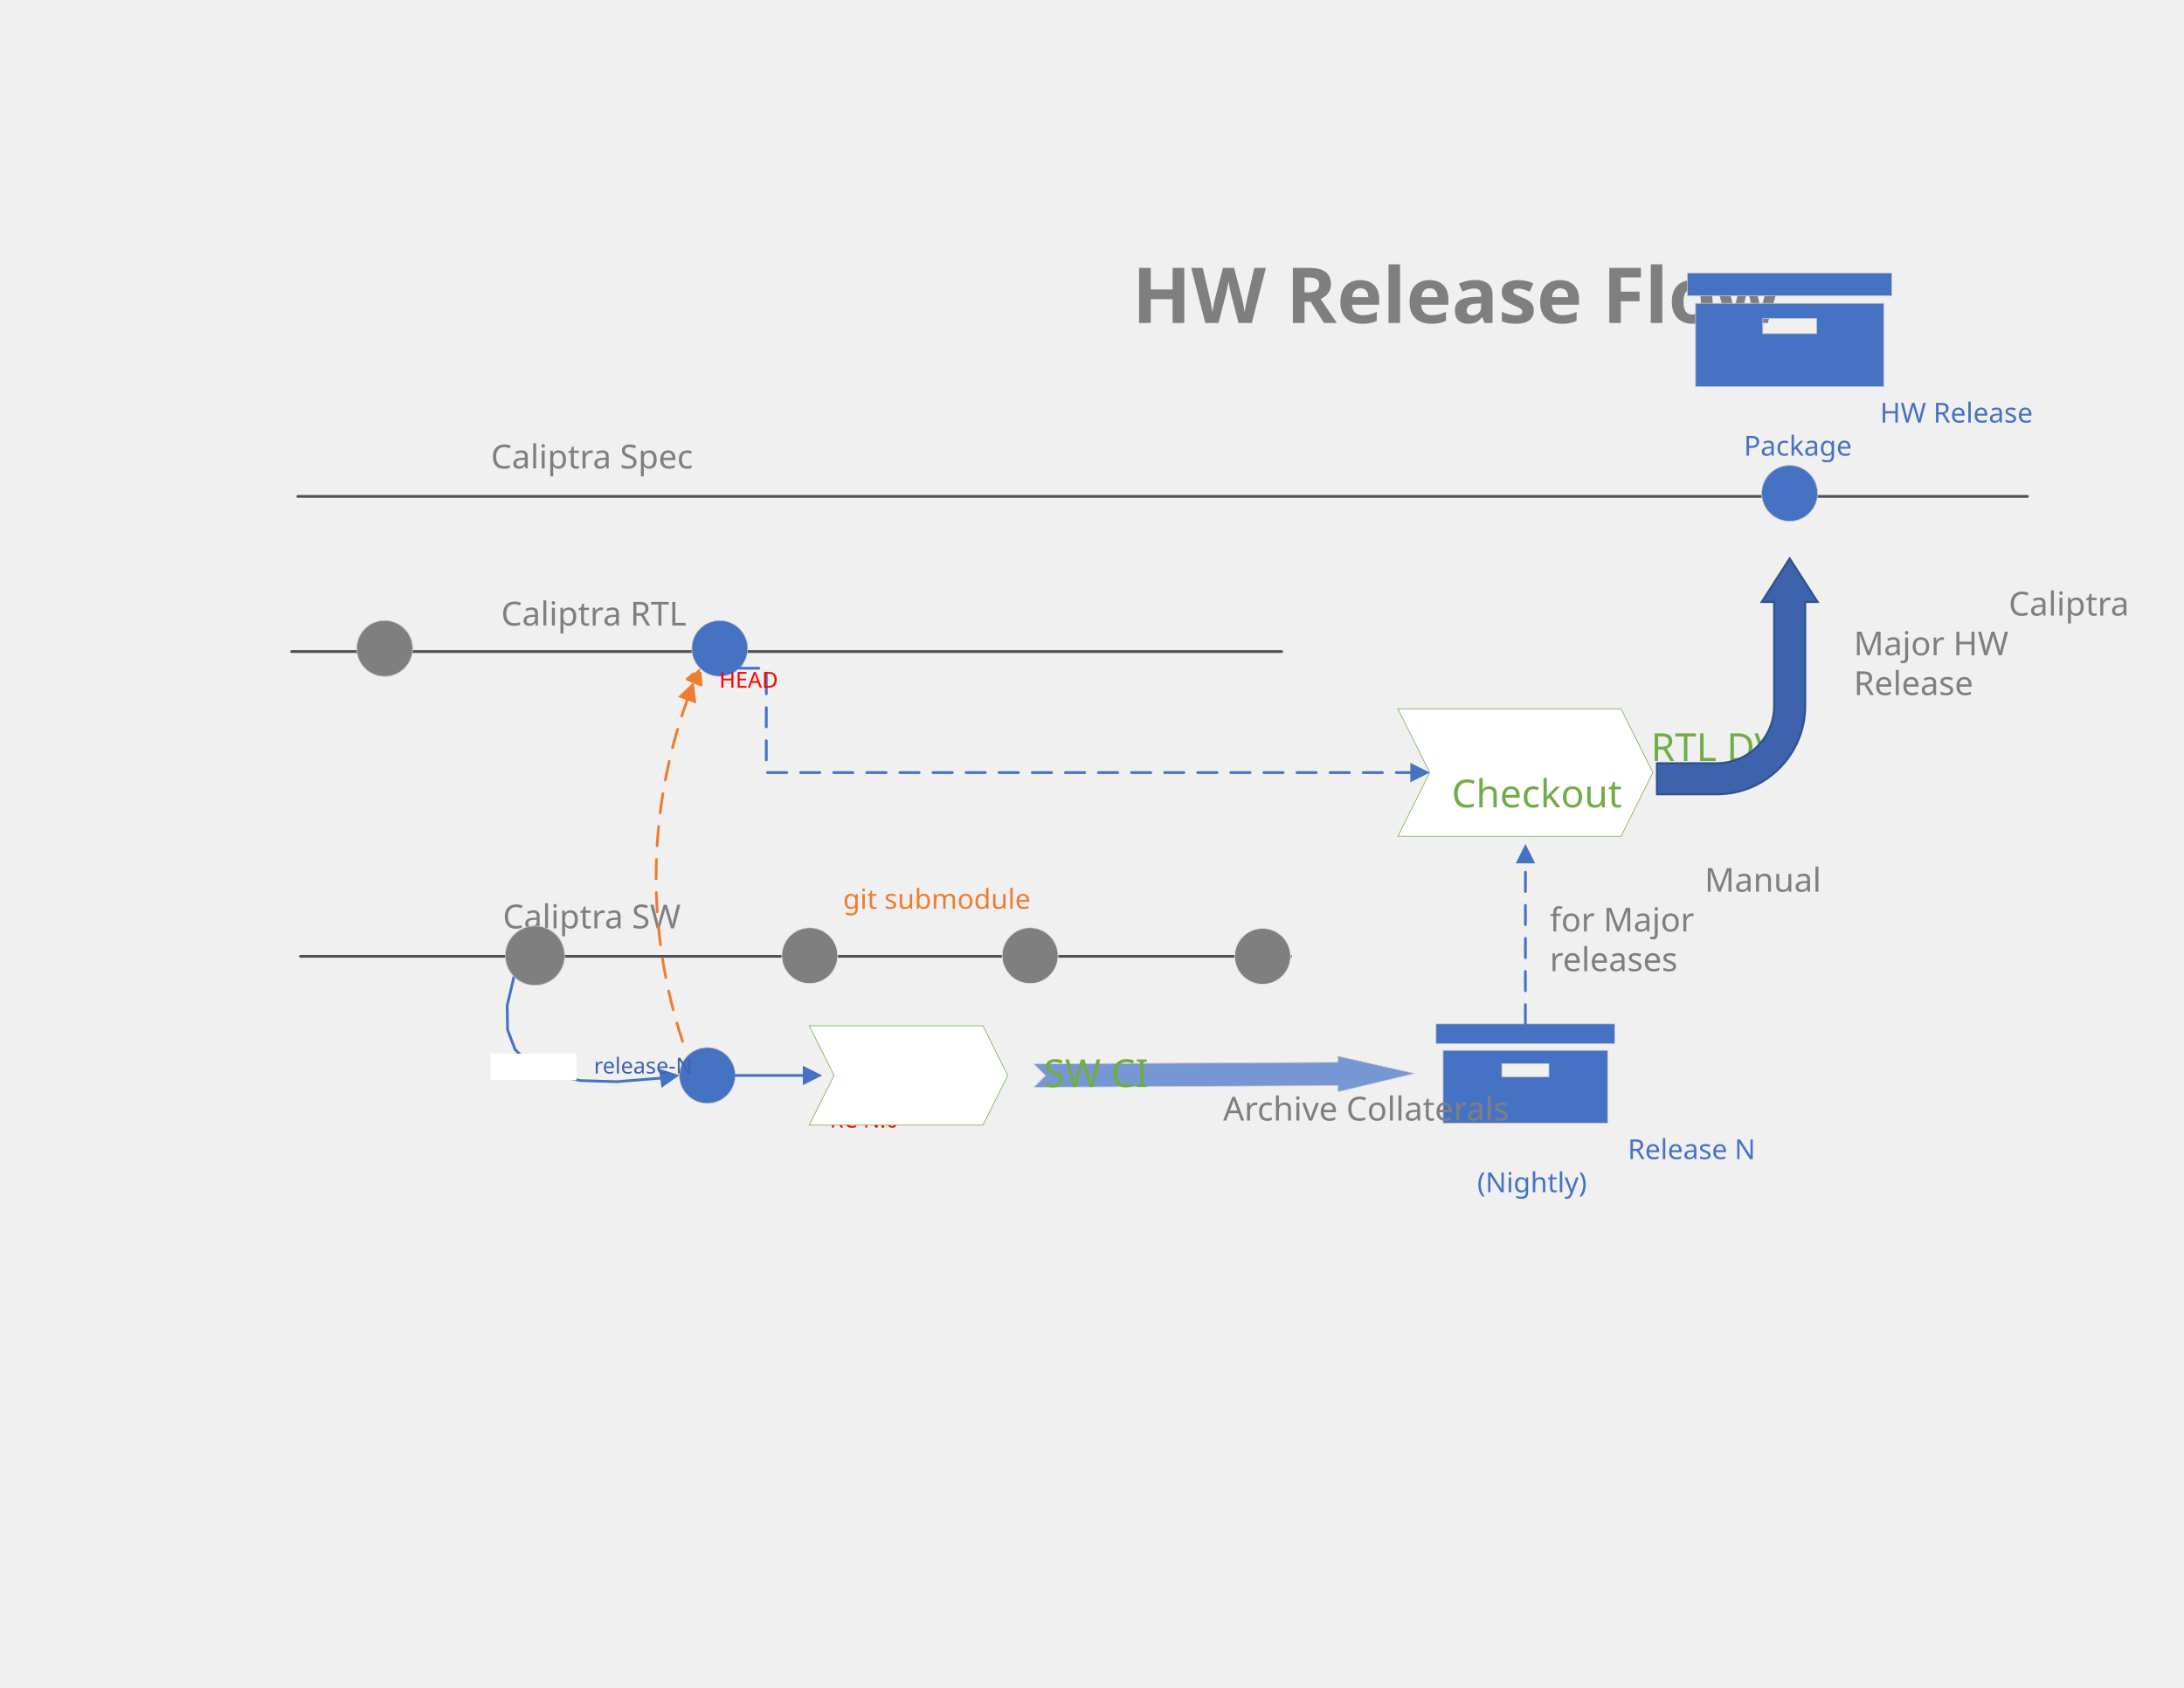
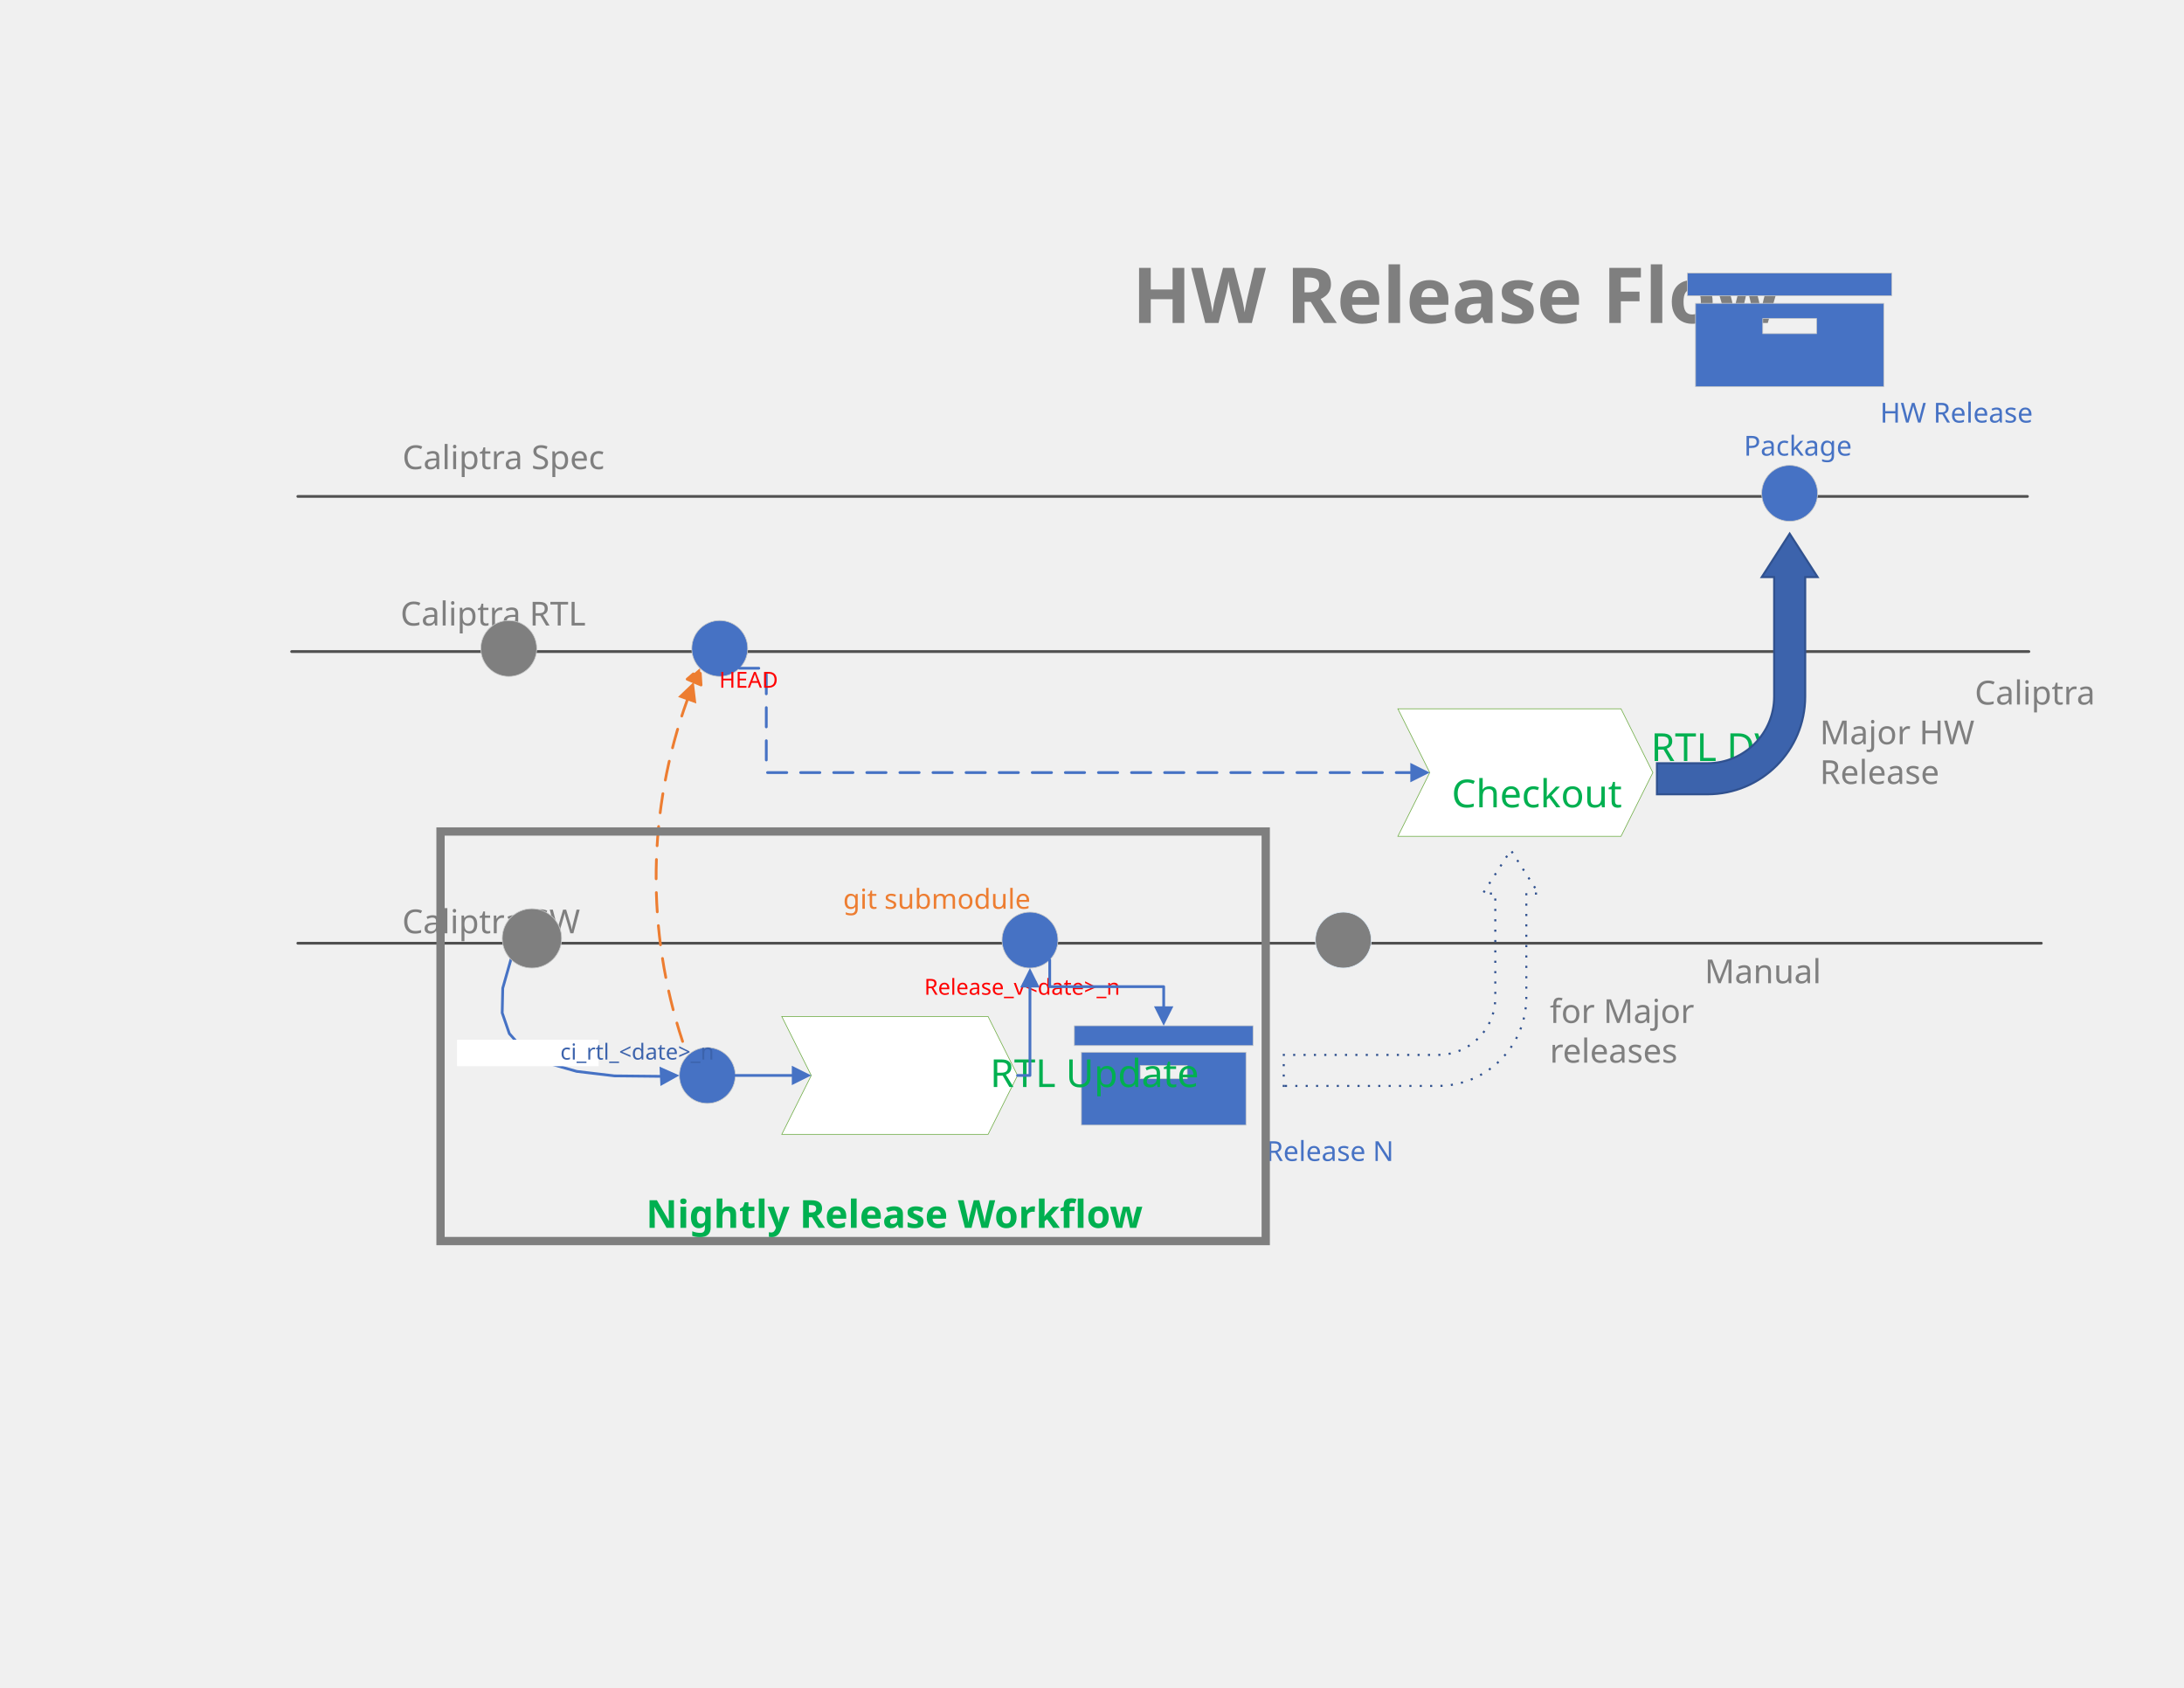
- <svg xmlns="http://www.w3.org/2000/svg" xmlns:ns1="http://schemas.microsoft.com/visio/2003/SVGExtensions/" xmlns:xlink="http://www.w3.org/1999/xlink" width="11in" height="8.5in" viewBox="0 0 792 612" xml:space="preserve" color-interpolation-filters="sRGB" class="st27">
+ <svg xmlns="http://www.w3.org/2000/svg" xmlns:ns1="http://schemas.microsoft.com/visio/2003/SVGExtensions/" xmlns:xlink="http://www.w3.org/1999/xlink" width="11in" height="8.5in" viewBox="0 0 792 612" xml:space="preserve" color-interpolation-filters="sRGB" class="st29">
  <ns1:documentProperties ns1:langID="1033" ns1:viewMarkup="false">
    <ns1:userDefs>
      <ns1:ud ns1:nameU="msvNoAutoConnect" ns1:val="VT0(1):26" />
      <ns1:ud ns1:nameU="msvWarnOnPersonalInfo" ns1:val="VT0(0):5" />
    </ns1:userDefs>
  </ns1:documentProperties>
  <style type="text/css">
	
		.st1 {stroke:#505050;stroke-linecap:round;stroke-linejoin:round;stroke-width:1}
		.st2 {fill:#4672c4;stroke:#c7c8c8;stroke-width:0.25}
		.st3 {fill:none;stroke:none;stroke-width:0.25}
		.st4 {fill:#7f7f7f;font-family:Calibri;font-size:1em}
		.st5 {marker-end:url(#mrkr4-19);stroke:#4672c4;stroke-linecap:round;stroke-linejoin:round;stroke-width:1}
		.st6 {fill:#4672c4;fill-opacity:1;stroke:#4672c4;stroke-opacity:1;stroke-width:0.284}
		.st7 {fill:#ffffff;stroke:none;stroke-linecap:butt;stroke-width:7.2}
		.st8 {fill:#3c63ac;font-family:Calibri;font-size:0.667em}
- 		.st9 {fill:#ff0000;font-family:Calibri;font-size:0.667em}
- 		.st10 {fill:#7f7f7f;stroke:#deebf6;stroke-width:0.25}
- 		.st11 {fill:#ed7d31}
- 		.st12 {marker-end:url(#mrkr4-35);stroke:#ed7d31;stroke-dasharray:7,5;stroke-linecap:round;stroke-linejoin:round;stroke-width:1}
- 		.st13 {stroke:#ed7d31;stroke-dasharray:7,5;stroke-linecap:round;stroke-linejoin:round;stroke-width:1}
- 		.st14 {fill:#ed7d31;fill-opacity:1;stroke:#ed7d31;stroke-opacity:1;stroke-width:0.284}
- 		.st15 {fill:#ed7d31;font-family:Calibri;font-size:0.833em}
- 		.st16 {fill:#7f7f7f;font-family:Calibri;font-size:2.333em;font-weight:bold}
- 		.st17 {fill:#4672c4;stroke:#c7c8c8;stroke-linecap:butt;stroke-width:0.25}
- 		.st18 {fill:#4672c4;font-family:Calibri;font-size:0.833em}
+ 		.st9 {fill:#ed7d31}
+ 		.st10 {marker-end:url(#mrkr4-30);stroke:#ed7d31;stroke-dasharray:7,5;stroke-linecap:round;stroke-linejoin:round;stroke-width:1}
+ 		.st11 {stroke:#ed7d31;stroke-dasharray:7,5;stroke-linecap:round;stroke-linejoin:round;stroke-width:1}
+ 		.st12 {fill:#ed7d31;fill-opacity:1;stroke:#ed7d31;stroke-opacity:1;stroke-width:0.284}
+ 		.st13 {fill:#ed7d31;font-family:Calibri;font-size:0.833em}
+ 		.st14 {fill:#7f7f7f;font-family:Calibri;font-size:2.333em;font-weight:bold}
+ 		.st15 {fill:#4672c4;stroke:#c7c8c8;stroke-linecap:butt;stroke-width:0.25}
+ 		.st16 {fill:#4672c4;font-family:Calibri;font-size:0.833em}
+ 		.st17 {fill:#ffffff;stroke:#70ad47;stroke-width:0.25}
+ 		.st18 {fill:#00b050;font-family:Calibri;font-size:1.167em}
		.st19 {font-size:1em}
- 		.st20 {fill:#7697d3;stroke:#cdcdcd;stroke-width:0.25}
- 		.st21 {fill:#ffffff;stroke:#70ad47;stroke-width:0.25}
- 		.st22 {fill:#70ad47;font-family:Calibri;font-size:1.167em}
- 		.st23 {marker-end:url(#mrkr4-68);stroke:#4672c4;stroke-dasharray:7,5;stroke-linecap:round;stroke-linejoin:round;stroke-width:1}
- 		.st24 {marker-end:url(#mrkr4-68);stroke:#4672c4;stroke-linecap:round;stroke-linejoin:round;stroke-width:1}
- 		.st25 {fill:#3c63ac;stroke:#30518f;stroke-width:0.75}
- 		.st26 {fill:#7f7f7f;stroke:#c7c8c8;stroke-width:0.25}
- 		.st27 {fill:none;fill-rule:evenodd;font-size:12px;overflow:visible;stroke-linecap:square;stroke-miterlimit:3}
+ 		.st20 {marker-end:url(#mrkr4-57);stroke:#4672c4;stroke-dasharray:7,5;stroke-linecap:round;stroke-linejoin:round;stroke-width:1}
+ 		.st21 {marker-end:url(#mrkr4-57);stroke:#4672c4;stroke-linecap:round;stroke-linejoin:round;stroke-width:1}
+ 		.st22 {fill:#3c63ac;stroke:#30518f;stroke-width:0.75}
+ 		.st23 {fill:#7f7f7f;stroke:#c7c8c8;stroke-width:0.25}
+ 		.st24 {fill:#7f7f7f;stroke:#deebf6;stroke-width:0.25}
+ 		.st25 {fill:#ff0000;font-family:Calibri;font-size:0.667em}
+ 		.st26 {fill:none;stroke:#7f7f7f;stroke-width:3}
+ 		.st27 {fill:#00b050;font-family:Calibri;font-size:1.167em;font-weight:bold}
+ 		.st28 {fill:none;stroke:#30518f;stroke-dasharray:0.01,3.75;stroke-width:0.75}
+ 		.st29 {fill:none;fill-rule:evenodd;font-size:12px;overflow:visible;stroke-linecap:square;stroke-miterlimit:3}
	
	</style>
  <defs id="Markers">
    <g id="lend4">
      <path d="M 2 1 L 0 0 L 2 -1 L 2 1 " style="stroke:none" />
    </g>
    <marker id="mrkr4-19" class="st6" ns1:arrowType="4" ns1:arrowSize="2" ns1:setback="6.68" refX="-6.68" orient="auto" markerUnits="strokeWidth" overflow="visible">
      <use xlink:href="#lend4" transform="scale(-3.52,-3.52) " />
    </marker>
-     <marker id="mrkr4-35" class="st14" ns1:arrowType="4" ns1:arrowSize="2" ns1:setback="6.68" refX="-6.68" orient="auto" markerUnits="strokeWidth" overflow="visible">
+     <marker id="mrkr4-30" class="st12" ns1:arrowType="4" ns1:arrowSize="2" ns1:setback="6.68" refX="-6.68" orient="auto" markerUnits="strokeWidth" overflow="visible">
      <use xlink:href="#lend4" transform="scale(-3.52,-3.52) " />
    </marker>
-     <marker id="mrkr4-68" class="st6" ns1:arrowType="4" ns1:arrowSize="2" ns1:setback="7.04" refX="-7.04" orient="auto" markerUnits="strokeWidth" overflow="visible">
+     <marker id="mrkr4-57" class="st6" ns1:arrowType="4" ns1:arrowSize="2" ns1:setback="7.04" refX="-7.04" orient="auto" markerUnits="strokeWidth" overflow="visible">
      <use xlink:href="#lend4" transform="scale(-3.52,-3.52) " />
    </marker>
  </defs>
  <g ns1:mID="0" ns1:index="1" ns1:groupContext="foregroundPage">
    <ns1:userDefs>
      <ns1:ud ns1:nameU="msvThemeOrder" ns1:val="VT0(0):26" />
    </ns1:userDefs>
    <ns1:pageProperties ns1:drawingScale="1" ns1:pageScale="1" ns1:drawingUnits="19" ns1:shadowOffsetX="9" ns1:shadowOffsetY="-9" />
    <ns1:layer ns1:name="Azure" ns1:index="0" />
    <ns1:layer ns1:name="Connector" ns1:index="1" />
    <ns1:layer ns1:name="Flowchart" ns1:index="2" />
    <g id="shape2-1" ns1:mID="2" ns1:groupContext="shape" ns1:layerMember="0" transform="translate(105.75,-375.75)">
-       <path d="M0 612 L359.04 612" class="st1" />
+       <path d="M0 612 L630 612" class="st1" />
    </g>
    <g id="shape3-4" ns1:mID="3" ns1:groupContext="shape" transform="translate(250.866,-366.739)">
      <ns1:userDefs>
        <ns1:ud ns1:nameU="visVersion" ns1:val="VT0(15):26" />
      </ns1:userDefs>
      <path d="M0 601.87 A10.134 10.134 0 0 1 20.27 601.87 A10.134 10.134 0 1 1 0 601.87 Z" class="st2" />
    </g>
-     <g id="shape13-6" ns1:mID="13" ns1:groupContext="shape" transform="translate(117.511,-381.6)">
+     <g id="shape13-6" ns1:mID="13" ns1:groupContext="shape" transform="translate(81,-381.6)">
      <ns1:textBlock ns1:margins="rect(4,4,4,4)" />
      <ns1:textRect cx="37.062" cy="604.8" width="74.13" height="14.4" />
      <rect x="0" y="597.6" width="74.124" height="14.4" class="st3" />
      <text x="8.05" y="608.4" class="st4" ns1:langID="1033">
        <ns1:paragraph ns1:horizAlign="1" />
        <ns1:tabList />Caliptra RTL</text>
    </g>
-     <g id="shape15-9" ns1:mID="15" ns1:groupContext="shape" ns1:layerMember="0" transform="translate(108.964,-265.248)">
-       <path d="M0 612 L359.04 612" class="st1" />
+     <g id="shape15-9" ns1:mID="15" ns1:groupContext="shape" ns1:layerMember="0" transform="translate(108,-270)">
+       <path d="M0 612 L632.26 612" class="st1" />
    </g>
    <g id="shape16-12" ns1:mID="16" ns1:groupContext="shape" transform="translate(246.366,-211.921)">
      <ns1:userDefs>
        <ns1:ud ns1:nameU="visVersion" ns1:val="VT0(15):26" />
      </ns1:userDefs>
      <path d="M0 601.87 A10.134 10.134 0 0 1 20.27 601.87 A10.134 10.134 0 1 1 0 601.87 Z" class="st2" />
    </g>
-     <g id="shape17-14" ns1:mID="17" ns1:groupContext="shape" ns1:layerMember="1" transform="translate(500.323,-171.243) rotate(30.8613)">
+     <g id="shape17-14" ns1:mID="17" ns1:groupContext="shape" ns1:layerMember="1" transform="translate(532.582,-156.065) rotate(34.5742)">
      <ns1:userDefs>
        <ns1:ud ns1:nameU="AntiScale" ns1:val="VT0(1):26" />
        <ns1:ud ns1:nameU="visVersion" ns1:val="VT0(15):26" />
      </ns1:userDefs>
      <ns1:textBlock ns1:margins="rect(4,4,4,4)" />
-       <ns1:textRect cx="22.891" cy="636.477" width="40.96" height="17.604" transform="rotate(-30.8613)" />
-       <path d="M0 612 L3.27 622.27 L7.9 629.76 L13.9 634.48 L21.26 636.42 L29.99 635.59 L40.09 631.97 L51.56 625.58 L64.39        616.42 L64.67 616.19" class="st5" />
-       <rect ns1:rectContext="textBkgnd" x="-322.408" y="553.301" width="31.14" height="9.6" transform="rotate(-30.8613)" class="st7" />
-       <text x="-322.41" y="560.5" transform="rotate(-30.8613)" class="st8" ns1:langID="1033">
-         <ns1:paragraph ns1:horizAlign="1" />
-         <ns1:tabList />release-N</text>
-     </g>
-     <g id="shape18-22" ns1:mID="18" ns1:groupContext="shape" transform="translate(257.717,-200.506)">
-       <ns1:textBlock ns1:margins="rect(4,4,4,4)" />
-       <ns1:textRect cx="16.56" cy="606.96" width="33.13" height="10.08" />
-       <rect x="0" y="601.92" width="33.12" height="10.08" class="st3" />
-       <text x="5.73" y="609.36" class="st9" ns1:langID="1033">
-         <ns1:paragraph ns1:horizAlign="1" />
-         <ns1:tabList />RC N.0</text>
-     </g>
-     <g id="shape19-25" ns1:mID="19" ns1:groupContext="shape" transform="translate(283.5,-255.366)">
-       <ns1:userDefs>
-         <ns1:ud ns1:nameU="visVersion" ns1:val="VT0(15):26" />
-       </ns1:userDefs>
-       <path d="M0 601.87 A10.134 10.134 0 0 1 20.27 601.87 A10.134 10.134 0 1 1 0 601.87 Z" class="st10" />
-     </g>
-     <g id="shape22-27" ns1:mID="22" ns1:groupContext="shape" transform="translate(117.511,-271.786)">
+       <ns1:textRect cx="24.302" cy="636.477" width="61.16" height="17.604" transform="rotate(-34.5742)" />
+       <path d="M0 612 L3.48 622.29 L8.41 629.79 L14.8 634.5 L22.64 636.43 L31.94 635.56 L42.69 631.92 L54.9 625.48 L68.57 616.26        L68.86 616.04" class="st5" />
+       <rect ns1:rectContext="textBkgnd" x="-366.844" y="533.061" width="51.343" height="9.6" transform="rotate(-34.5742)" class="st7" />
+       <text x="-366.84" y="540.26" transform="rotate(-34.5742)" class="st8" ns1:langID="1033">
+         <ns1:paragraph ns1:horizAlign="1" />
+         <ns1:tabList />ci_rtl_&lt;date&gt;_n</text>
+     </g>
+     <g id="shape22-22" ns1:mID="22" ns1:groupContext="shape" transform="translate(81.0162,-270)">
      <ns1:textBlock ns1:margins="rect(4,4,4,4)" />
      <ns1:textRect cx="37.062" cy="604.8" width="74.13" height="14.4" />
      <rect x="0" y="597.6" width="74.124" height="14.4" class="st3" />
      <text x="8.66" y="608.4" class="st4" ns1:langID="1033">
        <ns1:paragraph ns1:horizAlign="1" />
        <ns1:tabList />Caliptra SW</text>
    </g>
-     <g id="shape29-30" ns1:mID="29" ns1:groupContext="shape" ns1:layerMember="1" transform="translate(-362.353,363.184) rotate(-88.1653)">
+     <g id="shape29-25" ns1:mID="29" ns1:groupContext="shape" ns1:layerMember="1" transform="translate(-362.353,363.184) rotate(-88.1653)">
      <ns1:userDefs>
        <ns1:ud ns1:nameU="Scale" ns1:val="VT0(1):26" />
        <ns1:ud ns1:nameU="AntiScale" ns1:val="VT0(1):26" />
        <ns1:ud ns1:nameU="visVersion" ns1:val="VT0(17):26" />
      </ns1:userDefs>
-       <path d="M135.46 610.04 L134.48 612.59 L140.56 612 L136.44 607.49 L135.46 610.04 Z" class="st11" />
-       <path d="M5.1 610.04 A188.933 188.933 0 0 1 128.81 607.74 L129.15 607.85" class="st12" />
-       <path d="M135.46 610.04 L134.48 612.59 L140.56 612 L136.44 607.49 L135.46 610.04" class="st13" />
-     </g>
-     <g id="shape30-37" ns1:mID="30" ns1:groupContext="shape" transform="translate(232.852,-273.96)">
+       <path d="M135.46 610.04 L134.48 612.59 L140.56 612 L136.44 607.49 L135.46 610.04 Z" class="st9" />
+       <path d="M5.1 610.04 A188.933 188.933 0 0 1 128.81 607.74 L129.15 607.85" class="st10" />
+       <path d="M135.46 610.04 L134.48 612.59 L140.56 612 L136.44 607.49 L135.46 610.04" class="st11" />
+     </g>
+     <g id="shape30-32" ns1:mID="30" ns1:groupContext="shape" transform="translate(232.852,-273.96)">
      <ns1:textBlock ns1:margins="rect(4,4,4,4)" />
      <ns1:textRect cx="55.148" cy="600.48" width="110.3" height="23.04" />
      <rect x="0" y="588.96" width="110.297" height="23.04" class="st3" />
-       <text x="26.11" y="603.48" class="st15" ns1:langID="1033">
+       <text x="26.11" y="603.48" class="st13" ns1:langID="1033">
        <ns1:paragraph ns1:horizAlign="1" />
        <ns1:tabList />git submodule</text>
    </g>
-     <g id="shape99-40" ns1:mID="99" ns1:groupContext="shape" transform="translate(216,-484.56)">
+     <g id="shape99-35" ns1:mID="99" ns1:groupContext="shape" transform="translate(216,-484.56)">
      <ns1:textBlock ns1:margins="rect(4,4,4,4)" />
      <ns1:textRect cx="164.16" cy="593.28" width="328.32" height="37.44" />
      <rect x="0" y="574.56" width="328.32" height="37.44" class="st3" />
-       <text x="63.53" y="601.68" class="st16" ns1:langID="1033">
+       <text x="63.53" y="601.68" class="st14" ns1:langID="1033">
        <ns1:paragraph ns1:horizAlign="1" />
        <ns1:tabList />HW Release Flow</text>
    </g>
-     <g id="group139-43" transform="translate(520.759,-204.716)" ns1:mID="139" ns1:groupContext="group">
+     <g id="group139-38" transform="translate(389.601,-204.038)" ns1:mID="139" ns1:groupContext="group">
      <ns1:userDefs>
        <ns1:ud ns1:nameU="Monoline" ns1:prompt="" ns1:val="VT0(0):5" />
      </ns1:userDefs>
-       <g id="shape140-44" ns1:mID="140" ns1:groupContext="shape">
+       <g id="shape140-39" ns1:mID="140" ns1:groupContext="shape">
        <ns1:userDefs>
          <ns1:ud ns1:nameU="msvDisableCustomConnectionPoints" ns1:prompt="" ns1:val="VT0(1):5" />
        </ns1:userDefs>
-         <path d="M40.93 595.18 L23.87 595.18 L23.87 590.38 L40.93 590.38 L40.93 595.18 ZM2.56 585.57 L2.56 612 L62.24 612         L62.24 585.57 L2.56 585.57 ZM0 583.17 L64.8 583.17 L64.8 575.97 L0 575.97 L0 583.17 Z" class="st17" />
-       </g>
-       <g id="shape141-46" ns1:mID="141" ns1:groupContext="shape" transform="translate(0.00426319,-0.00300287)">
+         <path d="M40.93 595.18 L23.87 595.18 L23.87 590.38 L40.93 590.38 L40.93 595.18 ZM2.56 585.57 L2.56 612 L62.24 612         L62.24 585.57 L2.56 585.57 ZM0 583.17 L64.8 583.17 L64.8 575.97 L0 575.97 L0 583.17 Z" class="st15" />
+       </g>
+       <g id="shape141-41" ns1:mID="141" ns1:groupContext="shape" transform="translate(0.00426319,-0.00300287)">
        <ns1:userDefs>
          <ns1:ud ns1:nameU="msvDisableCustomConnectionPoints" ns1:prompt="" ns1:val="VT0(1):5" />
        </ns1:userDefs>
      </g>
-       <g id="shape139-48" ns1:mID="139" ns1:groupContext="groupContent">
+       <g id="shape139-43" ns1:mID="139" ns1:groupContext="groupContent">
        <ns1:textBlock ns1:margins="rect(4,4,4,4)" />
-         <ns1:textRect cx="32.4" cy="628.002" width="72" height="32.004" />
-         <text x="12.37" y="625" class="st18" ns1:langID="1033">
+         <ns1:textRect cx="32.4" cy="622.002" width="72" height="20.004" />
+         <text x="12.37" y="625" class="st16" ns1:langID="1033">
          <ns1:paragraph ns1:horizAlign="1" />
-           <ns1:tabList />Release N<ns1:newlineChar />
-           <tspan x="14.93" dy="1.2em" class="st19">(Nightly)</tspan>
-         </text>
-       </g>
-     </g>
-     <g id="shape143-51" ns1:mID="143" ns1:groupContext="shape" transform="translate(509.677,-222.741) rotate(-0.311106) scale(-1,1)">
-       <ns1:userDefs>
-         <ns1:ud ns1:nameU="visVersion" ns1:val="VT0(17):26" />
-         <ns1:ud ns1:nameU="ArrowType" ns1:prompt="" ns1:val="VT0(2):26" />
-       </ns1:userDefs>
-       <path d="M0 612 L27.83 605.52 L27.83 607.77 L138.12 607.77 L133.89 612 L138.12 616.23 L27.83 616.23 L27.83 618.48 L0        612 Z" class="st20" />
-     </g>
-     <g id="shape152-53" ns1:mID="152" ns1:groupContext="shape" transform="translate(383.389,-204.055)">
-       <ns1:textBlock ns1:margins="rect(4,4,4,4)" />
-       <ns1:textRect cx="75.611" cy="606.75" width="151.23" height="10.5" />
-       <rect x="0" y="601.5" width="151.222" height="10.5" class="st3" />
-       <text x="4" y="610.35" class="st4" ns1:langID="1033">
-         <ns1:paragraph />
-         <ns1:tabList />Archive Collaterals</text>
-     </g>
-     <g id="shape221-56" ns1:mID="221" ns1:groupContext="shape" ns1:layerMember="2" transform="translate(506.921,-308.751)">
+           <ns1:tabList />Release N</text>
+       </g>
+     </g>
+     <g id="shape221-45" ns1:mID="221" ns1:groupContext="shape" ns1:layerMember="2" transform="translate(506.921,-308.751)">
      <ns1:userDefs>
        <ns1:ud ns1:nameU="visVersion" ns1:prompt="" ns1:val="VT0(15):26" />
      </ns1:userDefs>
      <ns1:textBlock ns1:margins="rect(2,2,2,2)" />
      <ns1:textRect cx="46.237" cy="588.881" width="92.48" height="46.237" />
-       <path d="M0 612 L80.92 612 L92.47 588.88 L80.92 565.76 L0 565.76 L11.56 588.88 L0 612 Z" class="st21" />
-       <text x="26.22" y="584.68" class="st22" ns1:langID="1033">
+       <path d="M0 612 L80.92 612 L92.47 588.88 L80.92 565.76 L0 565.76 L11.56 588.88 L0 612 Z" class="st17" />
+       <text x="26.22" y="584.68" class="st18" ns1:langID="1033">
        <ns1:paragraph ns1:horizAlign="1" />
        <ns1:tabList />RTL DV <tspan x="19.49" dy="1.2em" class="st19">Checkout</tspan>
      </text>
    </g>
-     <g id="shape226-60" ns1:mID="226" ns1:groupContext="shape" ns1:layerMember="2" transform="translate(293.472,-204.055)">
+     <g id="shape226-49" ns1:mID="226" ns1:groupContext="shape" ns1:layerMember="2" transform="translate(283.5,-200.68)">
      <ns1:userDefs>
        <ns1:ud ns1:nameU="visVersion" ns1:prompt="" ns1:val="VT0(15):26" />
      </ns1:userDefs>
      <ns1:textBlock ns1:margins="rect(2,2,2,2)" />
-       <ns1:textRect cx="36" cy="594" width="72" height="36" />
-       <path d="M0 612 L63 612 L72 594 L63 576 L0 576 L9 594 L0 612 Z" class="st21" />
-       <text x="19.48" y="598.2" class="st22" ns1:langID="1033">
-         <ns1:paragraph ns1:horizAlign="1" />
-         <ns1:tabList />SW CI</text>
-     </g>
-     <g id="shape249-63" ns1:mID="249" ns1:groupContext="shape" ns1:layerMember="1" transform="translate(268.167,-369.706)">
-       <path d="M0 612 L9.72 612 L9.72 649.84 L243.27 649.84" class="st23" />
-     </g>
-     <g id="shape252-69" ns1:mID="252" ns1:groupContext="shape" transform="translate(668.25,-372.75)">
+       <ns1:textRect cx="42.75" cy="590.625" width="85.5" height="42.75" />
+       <path d="M0 612 L74.81 612 L85.5 590.63 L74.81 569.25 L0 569.25 L10.69 590.63 L0 612 Z" class="st17" />
+       <text x="9.99" y="594.83" class="st18" ns1:langID="1033">
+         <ns1:paragraph ns1:horizAlign="1" />
+         <ns1:tabList />RTL Update</text>
+     </g>
+     <g id="shape249-52" ns1:mID="249" ns1:groupContext="shape" ns1:layerMember="1" transform="translate(268.167,-369.706)">
+       <path d="M0 612 L9.72 612 L9.72 649.84 L243.27 649.84" class="st20" />
+     </g>
+     <g id="shape252-58" ns1:mID="252" ns1:groupContext="shape" transform="translate(655.938,-340.5)">
      <ns1:textBlock ns1:margins="rect(4,4,4,4)" />
      <ns1:textRect cx="37.062" cy="606.75" width="74.13" height="10.5" />
      <rect x="0" y="601.5" width="74.124" height="10.5" class="st3" />
      <text x="4" y="595.95" class="st4" ns1:langID="1033">
        <ns1:paragraph />
        <ns1:tabList />Caliptra <tspan x="4" dy="1.2em" class="st19">Major HW </tspan>
        <tspan x="4" dy="1.2em" class="st19">Release</tspan>
      </text>
    </g>
-     <g id="shape280-74" ns1:mID="280" ns1:groupContext="shape" ns1:layerMember="1" transform="translate(266.634,-231.055)">
-       <path d="M0 621 L24.5 621" class="st24" />
-     </g>
-     <g id="shape283-79" ns1:mID="283" ns1:groupContext="shape" ns1:layerMember="0" transform="translate(108,-432)">
+     <g id="shape280-63" ns1:mID="280" ns1:groupContext="shape" ns1:layerMember="1" transform="translate(266.634,-213.055)">
+       <path d="M0 603 L20.51 603" class="st21" />
+     </g>
+     <g id="shape283-68" ns1:mID="283" ns1:groupContext="shape" ns1:layerMember="0" transform="translate(108,-432)">
      <path d="M0 612 L627.23 612" class="st1" />
    </g>
-     <g id="shape284-82" ns1:mID="284" ns1:groupContext="shape" transform="translate(116.547,-438.55)">
+     <g id="shape284-71" ns1:mID="284" ns1:groupContext="shape" transform="translate(84.438,-438.3)">
      <ns1:textBlock ns1:margins="rect(4,4,4,4)" />
      <ns1:textRect cx="37.062" cy="604.8" width="74.13" height="14.4" />
      <rect x="0" y="597.6" width="74.124" height="14.4" class="st3" />
      <text x="5.32" y="608.4" class="st4" ns1:langID="1033">
        <ns1:paragraph ns1:horizAlign="1" />
        <ns1:tabList />Caliptra Spec</text>
    </g>
-     <g id="shape285-85" ns1:mID="285" ns1:groupContext="shape" transform="translate(1212.88,288) rotate(90) scale(-1,1)">
+     <g id="shape285-74" ns1:mID="285" ns1:groupContext="shape" transform="translate(1212.88,288) rotate(90) scale(-1,1)">
      <ns1:userDefs>
        <ns1:ud ns1:nameU="visVersion" ns1:prompt="" ns1:val="VT0(15):26" />
      </ns1:userDefs>
-       <path d="M0 612 L11.25 612 L11.25 590.31 A20.806 20.806 0 0 1 32.06 569.5 L69.75 569.5 L69.75 574 L85.5 563.88 L69.75        553.75 L69.75 558.25 L32.06 558.25 A32.052 32.052 -180 0 0 0 590.31 L0 612 Z" class="st25" />
-     </g>
-     <g id="shape286-87" ns1:mID="286" ns1:groupContext="shape" transform="translate(129.366,-366.739)">
-       <ns1:userDefs>
-         <ns1:ud ns1:nameU="visVersion" ns1:val="VT0(15):26" />
-       </ns1:userDefs>
-       <path d="M0 601.87 A10.134 10.134 0 0 1 20.27 601.87 A10.134 10.134 0 1 1 0 601.87 Z" class="st26" />
-     </g>
-     <g id="shape287-89" ns1:mID="287" ns1:groupContext="shape" transform="translate(638.857,-423)">
+       <path d="M0 612 L11.25 612 L11.25 593.69 A24.18 24.18 0 0 1 35.44 569.5 L78.75 569.5 L78.75 574 L94.5 563.88 L78.75        553.75 L78.75 558.25 L35.44 558.25 A35.426 35.426 -180 0 0 0 593.69 L0 612 Z" class="st22" />
+     </g>
+     <g id="shape286-76" ns1:mID="286" ns1:groupContext="shape" transform="translate(174.366,-366.732)">
+       <ns1:userDefs>
+         <ns1:ud ns1:nameU="visVersion" ns1:val="VT0(15):26" />
+       </ns1:userDefs>
+       <path d="M0 601.87 A10.134 10.134 0 0 1 20.27 601.87 A10.134 10.134 0 1 1 0 601.87 Z" class="st23" />
+     </g>
+     <g id="shape287-78" ns1:mID="287" ns1:groupContext="shape" transform="translate(638.857,-423)">
      <ns1:userDefs>
        <ns1:ud ns1:nameU="visVersion" ns1:val="VT0(15):26" />
      </ns1:userDefs>
      <path d="M0 601.87 A10.134 10.134 0 0 1 20.27 601.87 A10.134 10.134 0 1 1 0 601.87 Z" class="st2" />
    </g>
-     <g id="group288-91" transform="translate(611.929,-471.781)" ns1:mID="288" ns1:groupContext="group">
+     <g id="group288-80" transform="translate(611.929,-471.781)" ns1:mID="288" ns1:groupContext="group">
      <ns1:userDefs>
        <ns1:ud ns1:nameU="Monoline" ns1:prompt="" ns1:val="VT0(0):5" />
      </ns1:userDefs>
-       <g id="shape289-92" ns1:mID="289" ns1:groupContext="shape">
+       <g id="shape289-81" ns1:mID="289" ns1:groupContext="shape">
        <ns1:userDefs>
          <ns1:ud ns1:nameU="msvDisableCustomConnectionPoints" ns1:prompt="" ns1:val="VT0(1):5" />
        </ns1:userDefs>
-         <path d="M46.82 592.76 L27.31 592.76 L27.31 587.27 L46.82 587.27 L46.82 592.76 ZM2.93 581.77 L2.93 612 L71.2 612         L71.2 581.77 L2.93 581.77 ZM0 579.02 L74.12 579.02 L74.12 570.78 L0 570.78 L0 579.02 Z" class="st17" />
-       </g>
-       <g id="shape290-94" ns1:mID="290" ns1:groupContext="shape" transform="translate(0.00487661,-0.00343495)">
+         <path d="M46.82 592.76 L27.31 592.76 L27.31 587.27 L46.82 587.27 L46.82 592.76 ZM2.93 581.77 L2.93 612 L71.2 612         L71.2 581.77 L2.93 581.77 ZM0 579.02 L74.12 579.02 L74.12 570.78 L0 570.78 L0 579.02 Z" class="st15" />
+       </g>
+       <g id="shape290-83" ns1:mID="290" ns1:groupContext="shape" transform="translate(0.00487661,-0.00343495)">
        <ns1:userDefs>
          <ns1:ud ns1:nameU="msvDisableCustomConnectionPoints" ns1:prompt="" ns1:val="VT0(1):5" />
        </ns1:userDefs>
      </g>
-       <g id="shape288-96" ns1:mID="288" ns1:groupContext="groupContent">
+       <g id="shape288-85" ns1:mID="288" ns1:groupContext="groupContent">
        <ns1:textBlock ns1:margins="rect(4,4,4,4)" />
        <ns1:textRect cx="37.062" cy="628.002" width="74.13" height="32.004" />
-         <text x="12.69" y="625" class="st18" ns1:langID="1033">
+         <text x="12.69" y="625" class="st16" ns1:langID="1033">
          <ns1:paragraph ns1:horizAlign="1" />
          <ns1:tabList />HW Release <tspan x="20.46" dy="1.2em" class="st19">Package</tspan>
        </text>
      </g>
    </g>
-     <g id="shape292-99" ns1:mID="292" ns1:groupContext="shape" ns1:layerMember="1" transform="translate(544.169,-240.75)">
-       <path d="M8.99 612 L9.01 553.79" class="st23" />
-     </g>
-     <g id="shape293-104" ns1:mID="293" ns1:groupContext="shape" transform="translate(558,-267.75)">
-       <ns1:textBlock ns1:margins="rect(4,4,4,4)" />
-       <ns1:textRect cx="30.375" cy="601.875" width="60.75" height="20.25" />
-       <rect x="0" y="591.75" width="60.75" height="20.25" class="st3" />
-       <text x="4" y="591.08" class="st4" ns1:langID="1033">
+     <g id="shape293-88" ns1:mID="293" ns1:groupContext="shape" transform="translate(558,-243)">
+       <ns1:textBlock ns1:margins="rect(4,4,4,4)" />
+       <ns1:textRect cx="30.375" cy="610.308" width="60.75" height="3.384" />
+       <rect x="0" y="608.616" width="60.75" height="3.384" class="st3" />
+       <text x="4" y="599.51" class="st4" ns1:langID="1033">
        <ns1:paragraph />
        <ns1:tabList />Manual <tspan x="4" dy="1.2em" class="st19">for Major </tspan>
        <tspan x="4" dy="1.2em" class="st19">releases</tspan>
      </text>
    </g>
-     <g id="shape297-109" ns1:mID="297" ns1:groupContext="shape" transform="translate(363.416,-255.366)">
-       <ns1:userDefs>
-         <ns1:ud ns1:nameU="visVersion" ns1:val="VT0(15):26" />
-       </ns1:userDefs>
-       <path d="M0 601.87 A10.134 10.134 0 0 1 20.27 601.87 A10.134 10.134 0 1 1 0 601.87 Z" class="st10" />
-     </g>
-     <g id="shape299-111" ns1:mID="299" ns1:groupContext="shape" transform="translate(447.732,-255.114)">
-       <ns1:userDefs>
-         <ns1:ud ns1:nameU="visVersion" ns1:val="VT0(15):26" />
-       </ns1:userDefs>
-       <path d="M0 601.87 A10.134 10.134 0 0 1 20.27 601.87 A10.134 10.134 0 1 1 0 601.87 Z" class="st10" />
-     </g>
-     <g id="shape14-113" ns1:mID="14" ns1:groupContext="shape" transform="translate(183.242,-254.746)">
-       <ns1:userDefs>
-         <ns1:ud ns1:nameU="visVersion" ns1:val="VT0(15):26" />
-       </ns1:userDefs>
-       <path d="M0 601.25 A10.754 10.754 0 0 1 21.51 601.25 A10.754 10.754 0 1 1 0 601.25 Z" class="st26" />
-     </g>
-     <g id="shape305-115" ns1:mID="305" ns1:groupContext="shape" transform="translate(216,-360)">
+     <g id="shape297-93" ns1:mID="297" ns1:groupContext="shape" transform="translate(363.366,-261)">
+       <ns1:userDefs>
+         <ns1:ud ns1:nameU="visVersion" ns1:val="VT0(15):26" />
+       </ns1:userDefs>
+       <path d="M0 601.87 A10.134 10.134 0 0 1 20.27 601.87 A10.134 10.134 0 1 1 0 601.87 Z" class="st2" />
+     </g>
+     <g id="shape299-95" ns1:mID="299" ns1:groupContext="shape" transform="translate(477,-261)">
+       <ns1:userDefs>
+         <ns1:ud ns1:nameU="visVersion" ns1:val="VT0(15):26" />
+       </ns1:userDefs>
+       <path d="M0 601.87 A10.134 10.134 0 0 1 20.27 601.87 A10.134 10.134 0 1 1 0 601.87 Z" class="st24" />
+     </g>
+     <g id="shape14-97" ns1:mID="14" ns1:groupContext="shape" transform="translate(182.14,-261)">
+       <ns1:userDefs>
+         <ns1:ud ns1:nameU="visVersion" ns1:val="VT0(15):26" />
+       </ns1:userDefs>
+       <path d="M0 601.25 A10.754 10.754 0 0 1 21.51 601.25 A10.754 10.754 0 1 1 0 601.25 Z" class="st23" />
+     </g>
+     <g id="shape305-99" ns1:mID="305" ns1:groupContext="shape" transform="translate(216,-360)">
      <ns1:textBlock ns1:margins="rect(4,4,4,4)" />
      <ns1:textRect cx="16.56" cy="606.96" width="33.13" height="10.08" />
      <rect x="0" y="601.92" width="33.12" height="10.08" class="st3" />
-       <text x="7.34" y="609.36" class="st9" ns1:langID="1033">
+       <text x="7.34" y="609.36" class="st25" ns1:langID="1033">
        <ns1:paragraph ns1:horizAlign="1" />
        <ns1:tabList />HEAD</text>
+     </g>
+     <g id="shape307-102" ns1:mID="307" ns1:groupContext="shape" transform="translate(289.611,-248.67)">
+       <ns1:textBlock ns1:margins="rect(4,4,4,4)" />
+       <ns1:textRect cx="39.861" cy="606.96" width="79.73" height="10.08" />
+       <rect x="0" y="601.92" width="79.722" height="10.08" class="st3" />
+       <text x="8.1" y="609.36" class="st25" ns1:langID="1033">
+         <ns1:paragraph ns1:horizAlign="1" />
+         <ns1:tabList />Release_v&lt;date&gt;_n</text>
+     </g>
+     <g id="shape309-105" ns1:mID="309" ns1:groupContext="shape" ns1:layerMember="1" transform="translate(362.25,-222.055)">
+       <path d="M6.75 612 L11.25 612 L11.25 580.1" class="st21" />
+     </g>
+     <g id="shape318-110" ns1:mID="318" ns1:groupContext="shape" transform="translate(159.75,-162)">
+       <rect x="0" y="463.5" width="299.25" height="148.5" class="st26" />
+     </g>
+     <g id="shape319-112" ns1:mID="319" ns1:groupContext="shape" transform="translate(159.75,-159.75)">
+       <ns1:textBlock ns1:margins="rect(4,4,4,4)" />
+       <ns1:textRect cx="84.375" cy="600.75" width="168.75" height="22.5" />
+       <rect x="0" y="589.5" width="168.75" height="22.5" class="st3" />
+       <text x="9" y="604.95" class="st27" ns1:langID="1033">
+         <ns1:paragraph ns1:horizAlign="1" />
+         <ns1:tabList />Nightly Release Workflow</text>
+     </g>
+     <g id="shape332-115" ns1:mID="332" ns1:groupContext="shape" ns1:layerMember="1" transform="translate(380.667,-263.967)">
+       <path d="M0 612 L0 621.72 L41.33 621.72 L41.33 628.85" class="st21" />
+     </g>
+     <g id="shape333-120" ns1:mID="333" ns1:groupContext="shape" transform="translate(1077.53,393.75) rotate(90) scale(-1,1)">
+       <ns1:userDefs>
+         <ns1:ud ns1:nameU="visVersion" ns1:prompt="" ns1:val="VT0(15):26" />
+       </ns1:userDefs>
+       <path d="M0 612 L11.25 612 L11.25 556.09 A20.806 20.806 0 0 1 32.06 535.28 L69.75 535.28 L69.75 539.78 L85.5 529.65        L69.75 519.53 L69.75 524.03 L32.06 524.03 A32.052 32.052 -180 0 0 0 556.09 L0 612 Z" class="st28" />
    </g>
  </g>
</svg>
